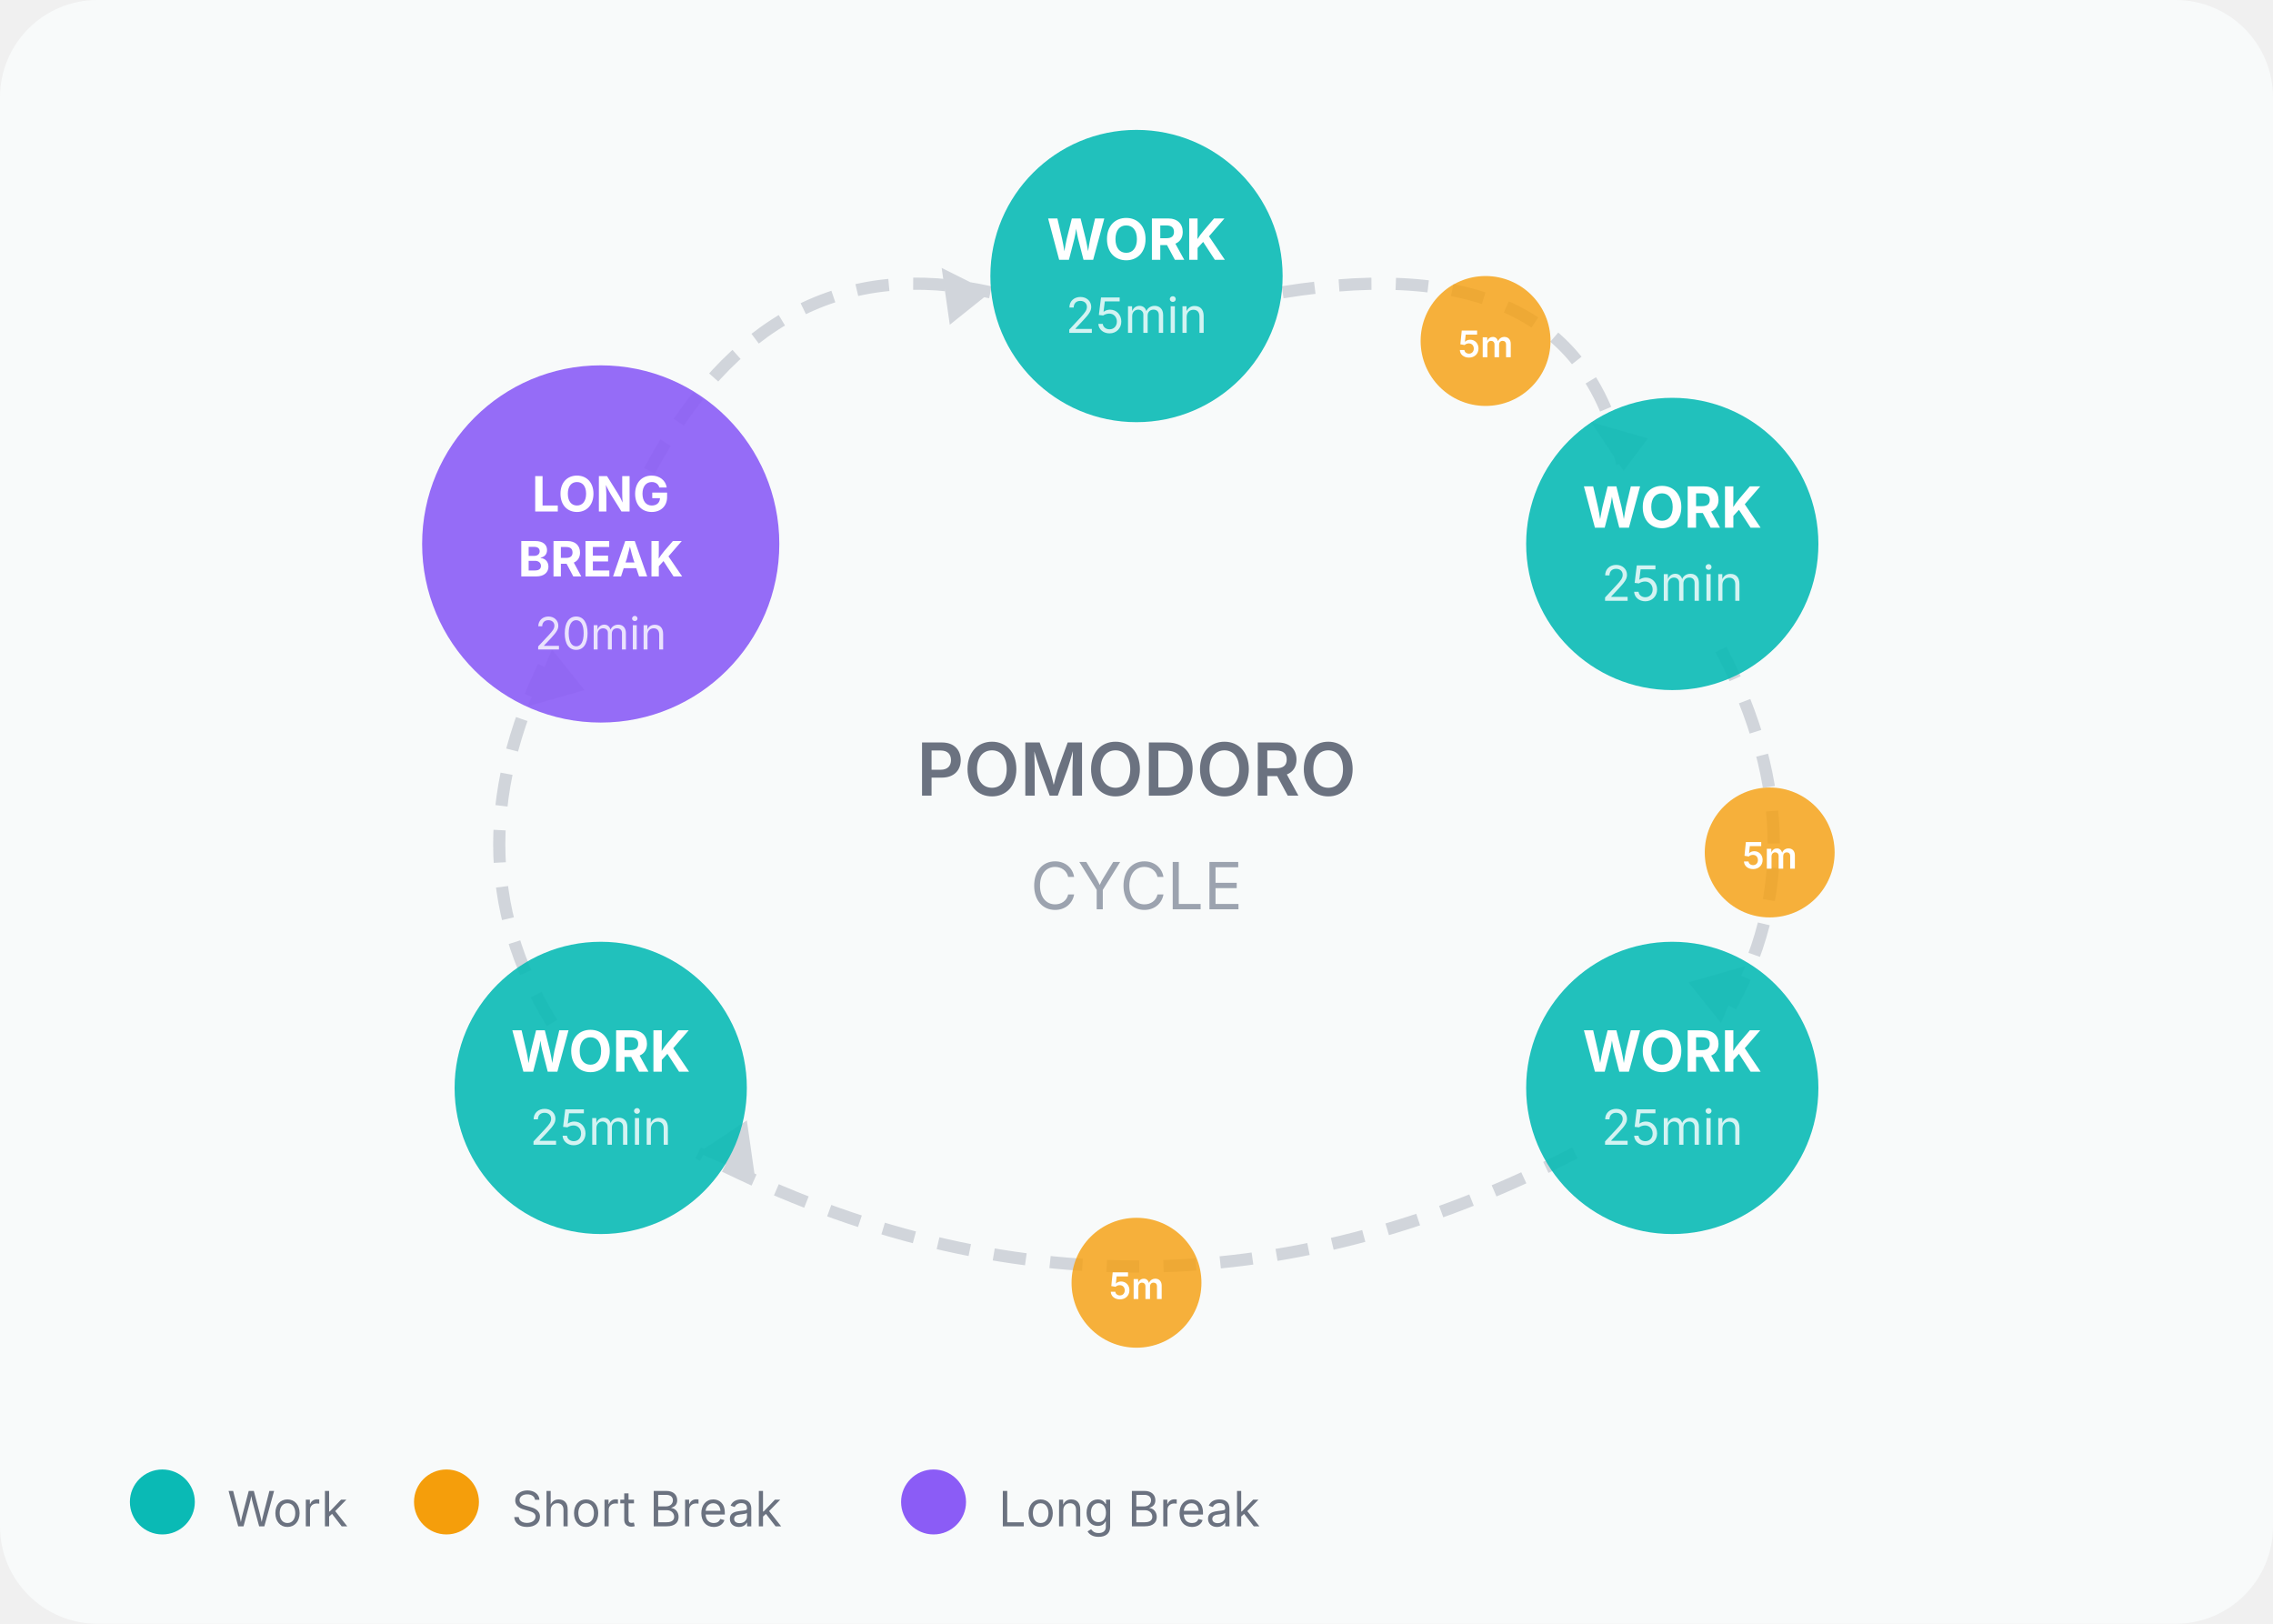
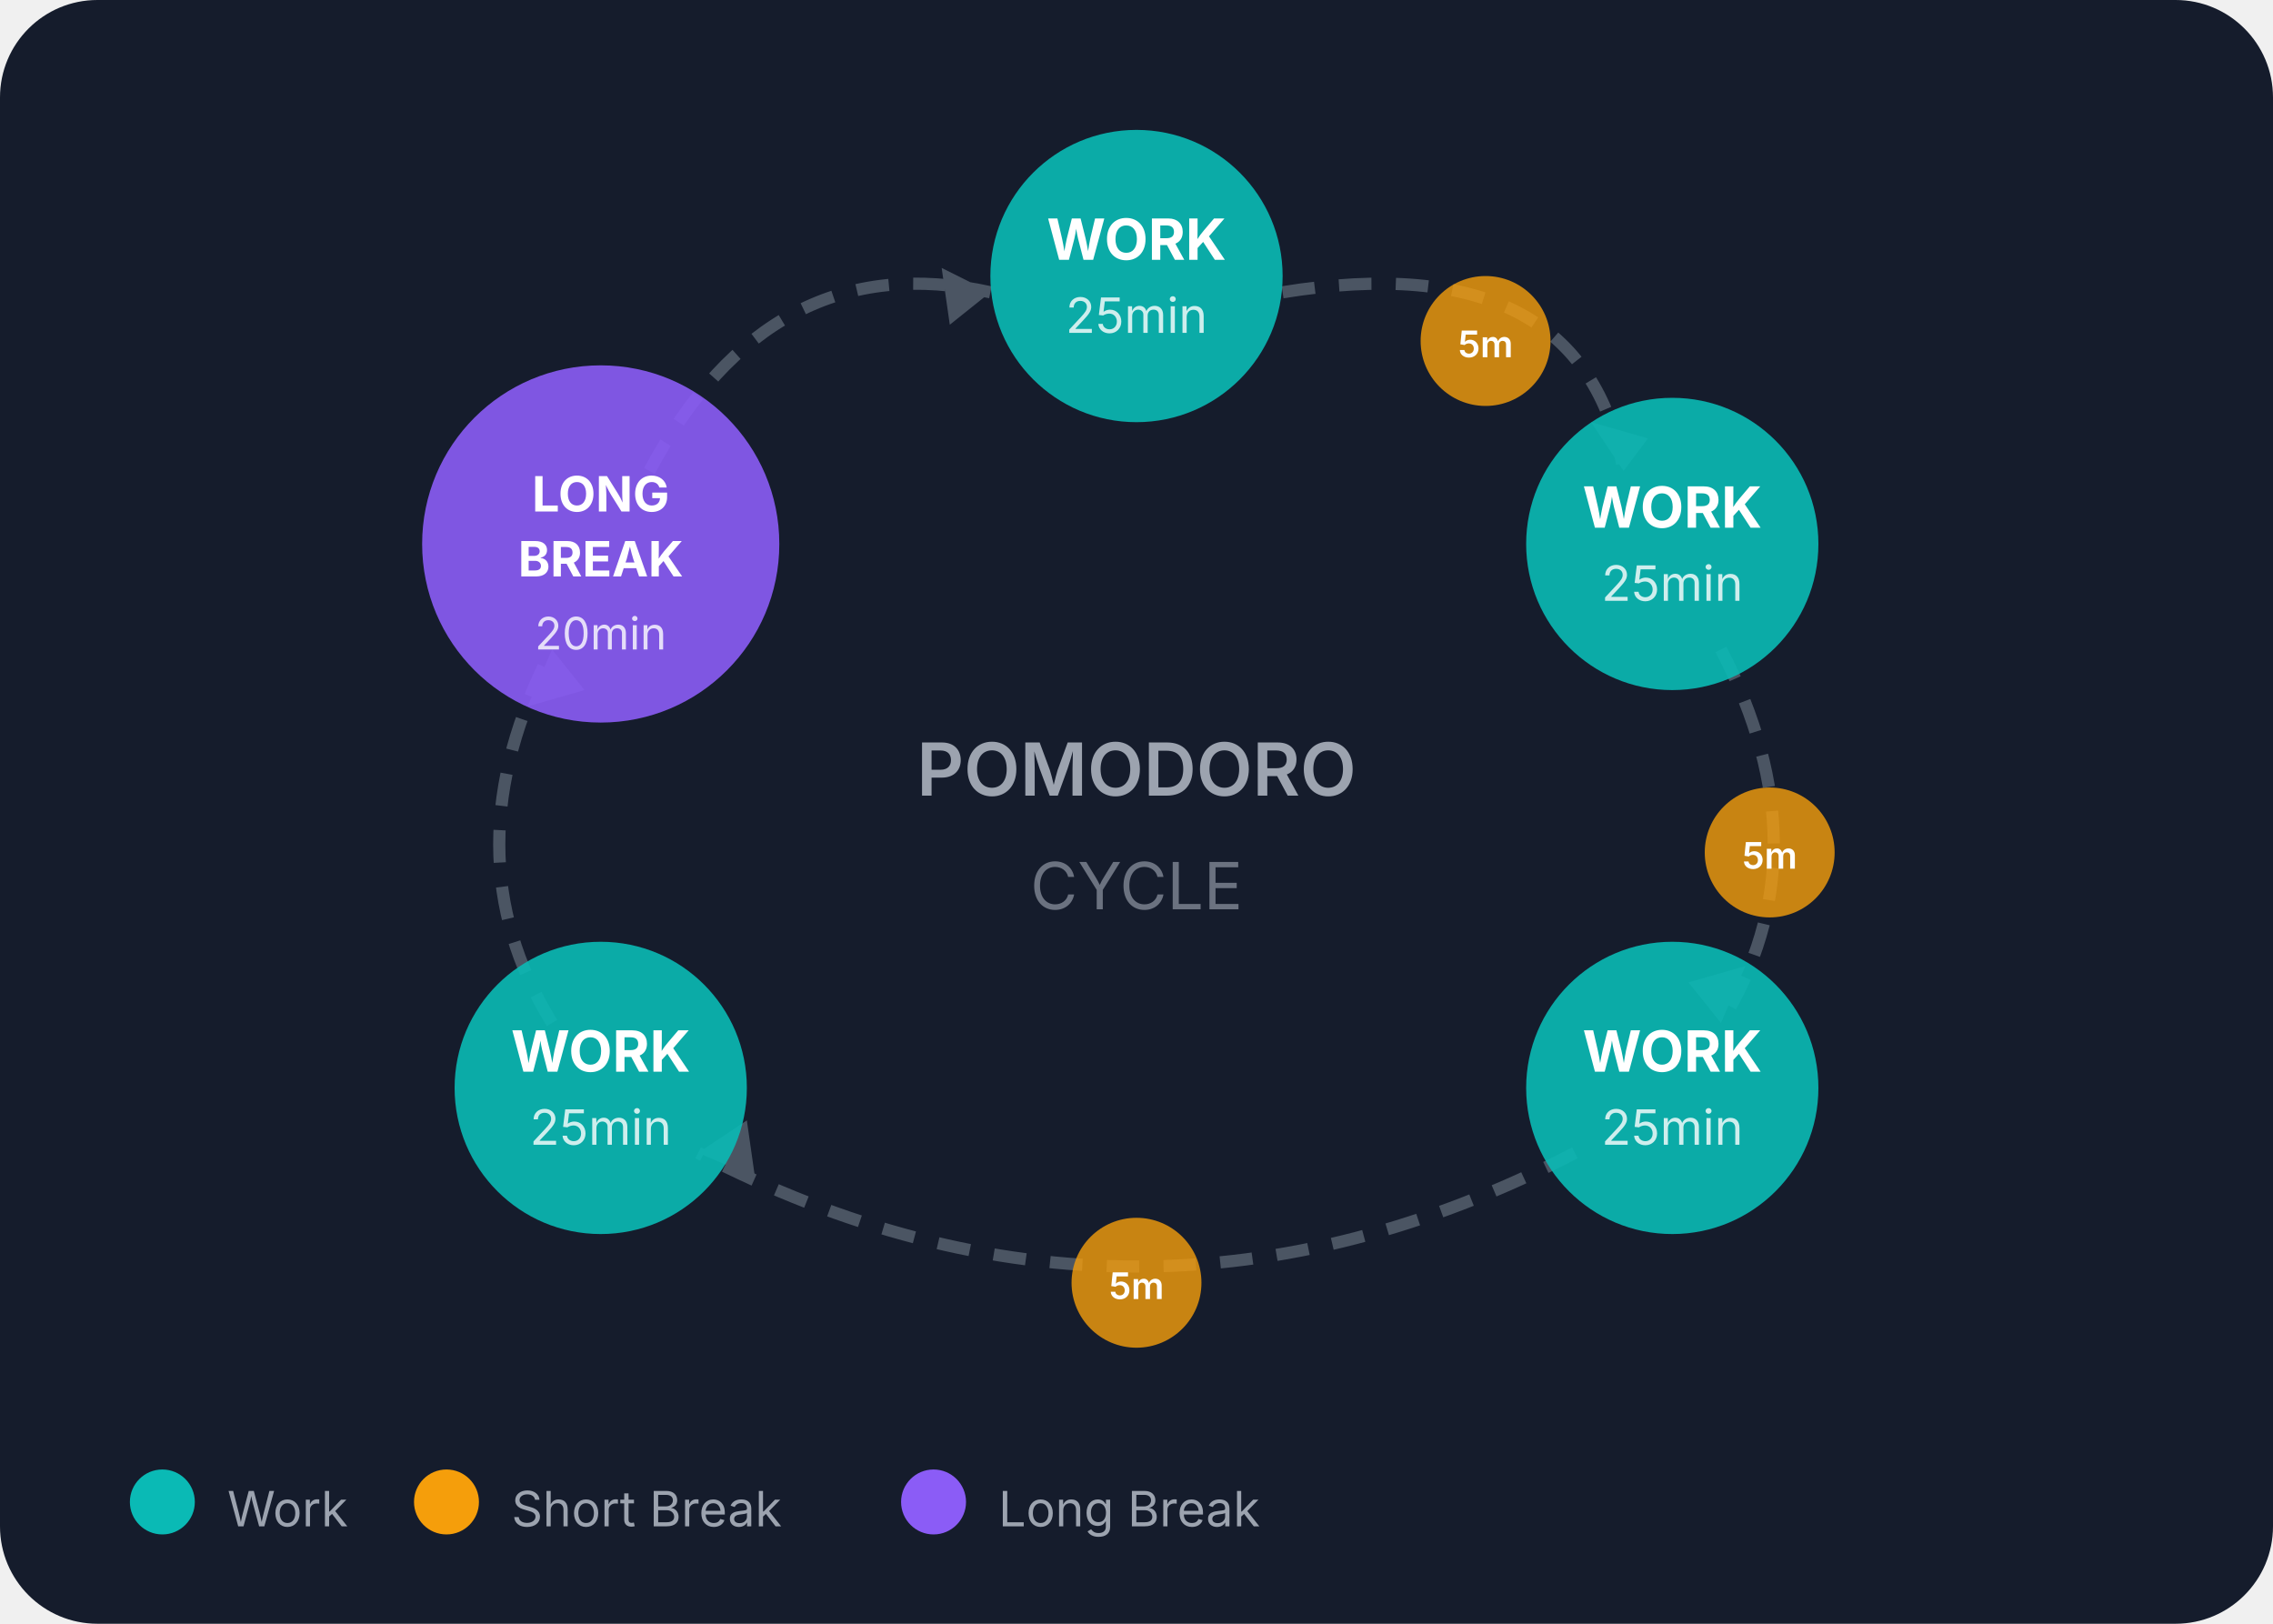
<svg xmlns="http://www.w3.org/2000/svg" viewBox="0 0 280 200">
-   <rect width="280" height="200" rx="12" fill="#f8fafa" />
-   <text x="140" y="98" text-anchor="middle" font-family="Inter, sans-serif" font-size="9" fill="#6b7280" font-weight="600">POMODORO</text>
-   <text x="140" y="112" text-anchor="middle" font-family="Inter, sans-serif" font-size="8" fill="#9ca3af">CYCLE</text>
-   <path d="M 158,36 Q 195,30 200,58" fill="none" stroke="#d1d5db" stroke-width="1.5" stroke-dasharray="4,3" />
-   <polygon points="200,58 196,52 203,54" fill="#d1d5db" />
-   <path d="M 212,80 Q 225,105 212,126" fill="none" stroke="#d1d5db" stroke-width="1.5" stroke-dasharray="4,3" />
-   <polygon points="212,126 215,119 208,121" fill="#d1d5db" />
-   <path d="M 194,142 Q 140,170 86,142" fill="none" stroke="#d1d5db" stroke-width="1.5" stroke-dasharray="4,3" />
-   <polygon points="86,142 93,145 92,138" fill="#d1d5db" />
-   <path d="M 68,126 Q 55,105 68,80" fill="none" stroke="#d1d5db" stroke-width="1.5" stroke-dasharray="4,3" />
-   <polygon points="68,80 65,87 72,85" fill="#d1d5db" />
-   <path d="M 80,58 Q 95,30 122,36" fill="none" stroke="#d1d5db" stroke-width="1.5" stroke-dasharray="4,3" />
-   <polygon points="122,36 116,33 117,40" fill="#d1d5db" />
+   <rect width="280" height="200" rx="12" fill="#151c2c" />
+   <text x="140" y="98" text-anchor="middle" font-family="Inter, sans-serif" font-size="9" fill="#9ca3af" font-weight="600">POMODORO</text>
+   <text x="140" y="112" text-anchor="middle" font-family="Inter, sans-serif" font-size="8" fill="#6b7280">CYCLE</text>
+   <path d="M 158,36 Q 195,30 200,58" fill="none" stroke="#4b5563" stroke-width="1.5" stroke-dasharray="4,3" />
+   <polygon points="200,58 196,52 203,54" fill="#4b5563" />
+   <path d="M 212,80 Q 225,105 212,126" fill="none" stroke="#4b5563" stroke-width="1.5" stroke-dasharray="4,3" />
+   <polygon points="212,126 215,119 208,121" fill="#4b5563" />
+   <path d="M 194,142 Q 140,170 86,142" fill="none" stroke="#4b5563" stroke-width="1.5" stroke-dasharray="4,3" />
+   <polygon points="86,142 93,145 92,138" fill="#4b5563" />
+   <path d="M 68,126 Q 55,105 68,80" fill="none" stroke="#4b5563" stroke-width="1.5" stroke-dasharray="4,3" />
+   <polygon points="68,80 65,87 72,85" fill="#4b5563" />
+   <path d="M 80,58 Q 95,30 122,36" fill="none" stroke="#4b5563" stroke-width="1.5" stroke-dasharray="4,3" />
+   <polygon points="122,36 116,33 117,40" fill="#4b5563" />
  <circle cx="140" cy="34" r="18" fill="#0abab5" opacity="0.9" />
  <text x="140" y="32" text-anchor="middle" font-family="Inter, sans-serif" font-size="7" fill="#fff" font-weight="700">WORK</text>
  <text x="140" y="41" text-anchor="middle" font-family="Inter, sans-serif" font-size="6" fill="#fff" opacity="0.8">25min</text>
  <circle cx="183" cy="42" r="8" fill="#f59e0b" opacity="0.8" />
  <text x="183" y="44" text-anchor="middle" font-family="Inter, sans-serif" font-size="4.5" fill="#fff" font-weight="600">5m</text>
  <circle cx="206" cy="67" r="18" fill="#0abab5" opacity="0.9" />
  <text x="206" y="65" text-anchor="middle" font-family="Inter, sans-serif" font-size="7" fill="#fff" font-weight="700">WORK</text>
  <text x="206" y="74" text-anchor="middle" font-family="Inter, sans-serif" font-size="6" fill="#fff" opacity="0.8">25min</text>
  <circle cx="218" cy="105" r="8" fill="#f59e0b" opacity="0.8" />
  <text x="218" y="107" text-anchor="middle" font-family="Inter, sans-serif" font-size="4.5" fill="#fff" font-weight="600">5m</text>
  <circle cx="206" cy="134" r="18" fill="#0abab5" opacity="0.9" />
  <text x="206" y="132" text-anchor="middle" font-family="Inter, sans-serif" font-size="7" fill="#fff" font-weight="700">WORK</text>
  <text x="206" y="141" text-anchor="middle" font-family="Inter, sans-serif" font-size="6" fill="#fff" opacity="0.8">25min</text>
  <circle cx="140" cy="158" r="8" fill="#f59e0b" opacity="0.8" />
  <text x="140" y="160" text-anchor="middle" font-family="Inter, sans-serif" font-size="4.5" fill="#fff" font-weight="600">5m</text>
  <circle cx="74" cy="134" r="18" fill="#0abab5" opacity="0.9" />
  <text x="74" y="132" text-anchor="middle" font-family="Inter, sans-serif" font-size="7" fill="#fff" font-weight="700">WORK</text>
  <text x="74" y="141" text-anchor="middle" font-family="Inter, sans-serif" font-size="6" fill="#fff" opacity="0.8">25min</text>
  <circle cx="74" cy="67" r="22" fill="#8b5cf6" opacity="0.9" />
  <text x="74" y="63" text-anchor="middle" font-family="Inter, sans-serif" font-size="6" fill="#fff" font-weight="700">LONG</text>
  <text x="74" y="71" text-anchor="middle" font-family="Inter, sans-serif" font-size="6" fill="#fff" font-weight="700">BREAK</text>
  <text x="74" y="80" text-anchor="middle" font-family="Inter, sans-serif" font-size="5.5" fill="#fff" opacity="0.8">20min</text>
  <circle cx="20" cy="185" r="4" fill="#0abab5" />
-   <text x="28" y="188" font-family="Inter, sans-serif" font-size="6" fill="#6b7280">Work</text>
+   <text x="28" y="188" font-family="Inter, sans-serif" font-size="6" fill="#9ca3af">Work</text>
  <circle cx="55" cy="185" r="4" fill="#f59e0b" />
-   <text x="63" y="188" font-family="Inter, sans-serif" font-size="6" fill="#6b7280">Short Break</text>
+   <text x="63" y="188" font-family="Inter, sans-serif" font-size="6" fill="#9ca3af">Short Break</text>
  <circle cx="115" cy="185" r="4" fill="#8b5cf6" />
-   <text x="123" y="188" font-family="Inter, sans-serif" font-size="6" fill="#6b7280">Long Break</text>
+   <text x="123" y="188" font-family="Inter, sans-serif" font-size="6" fill="#9ca3af">Long Break</text>
</svg>
